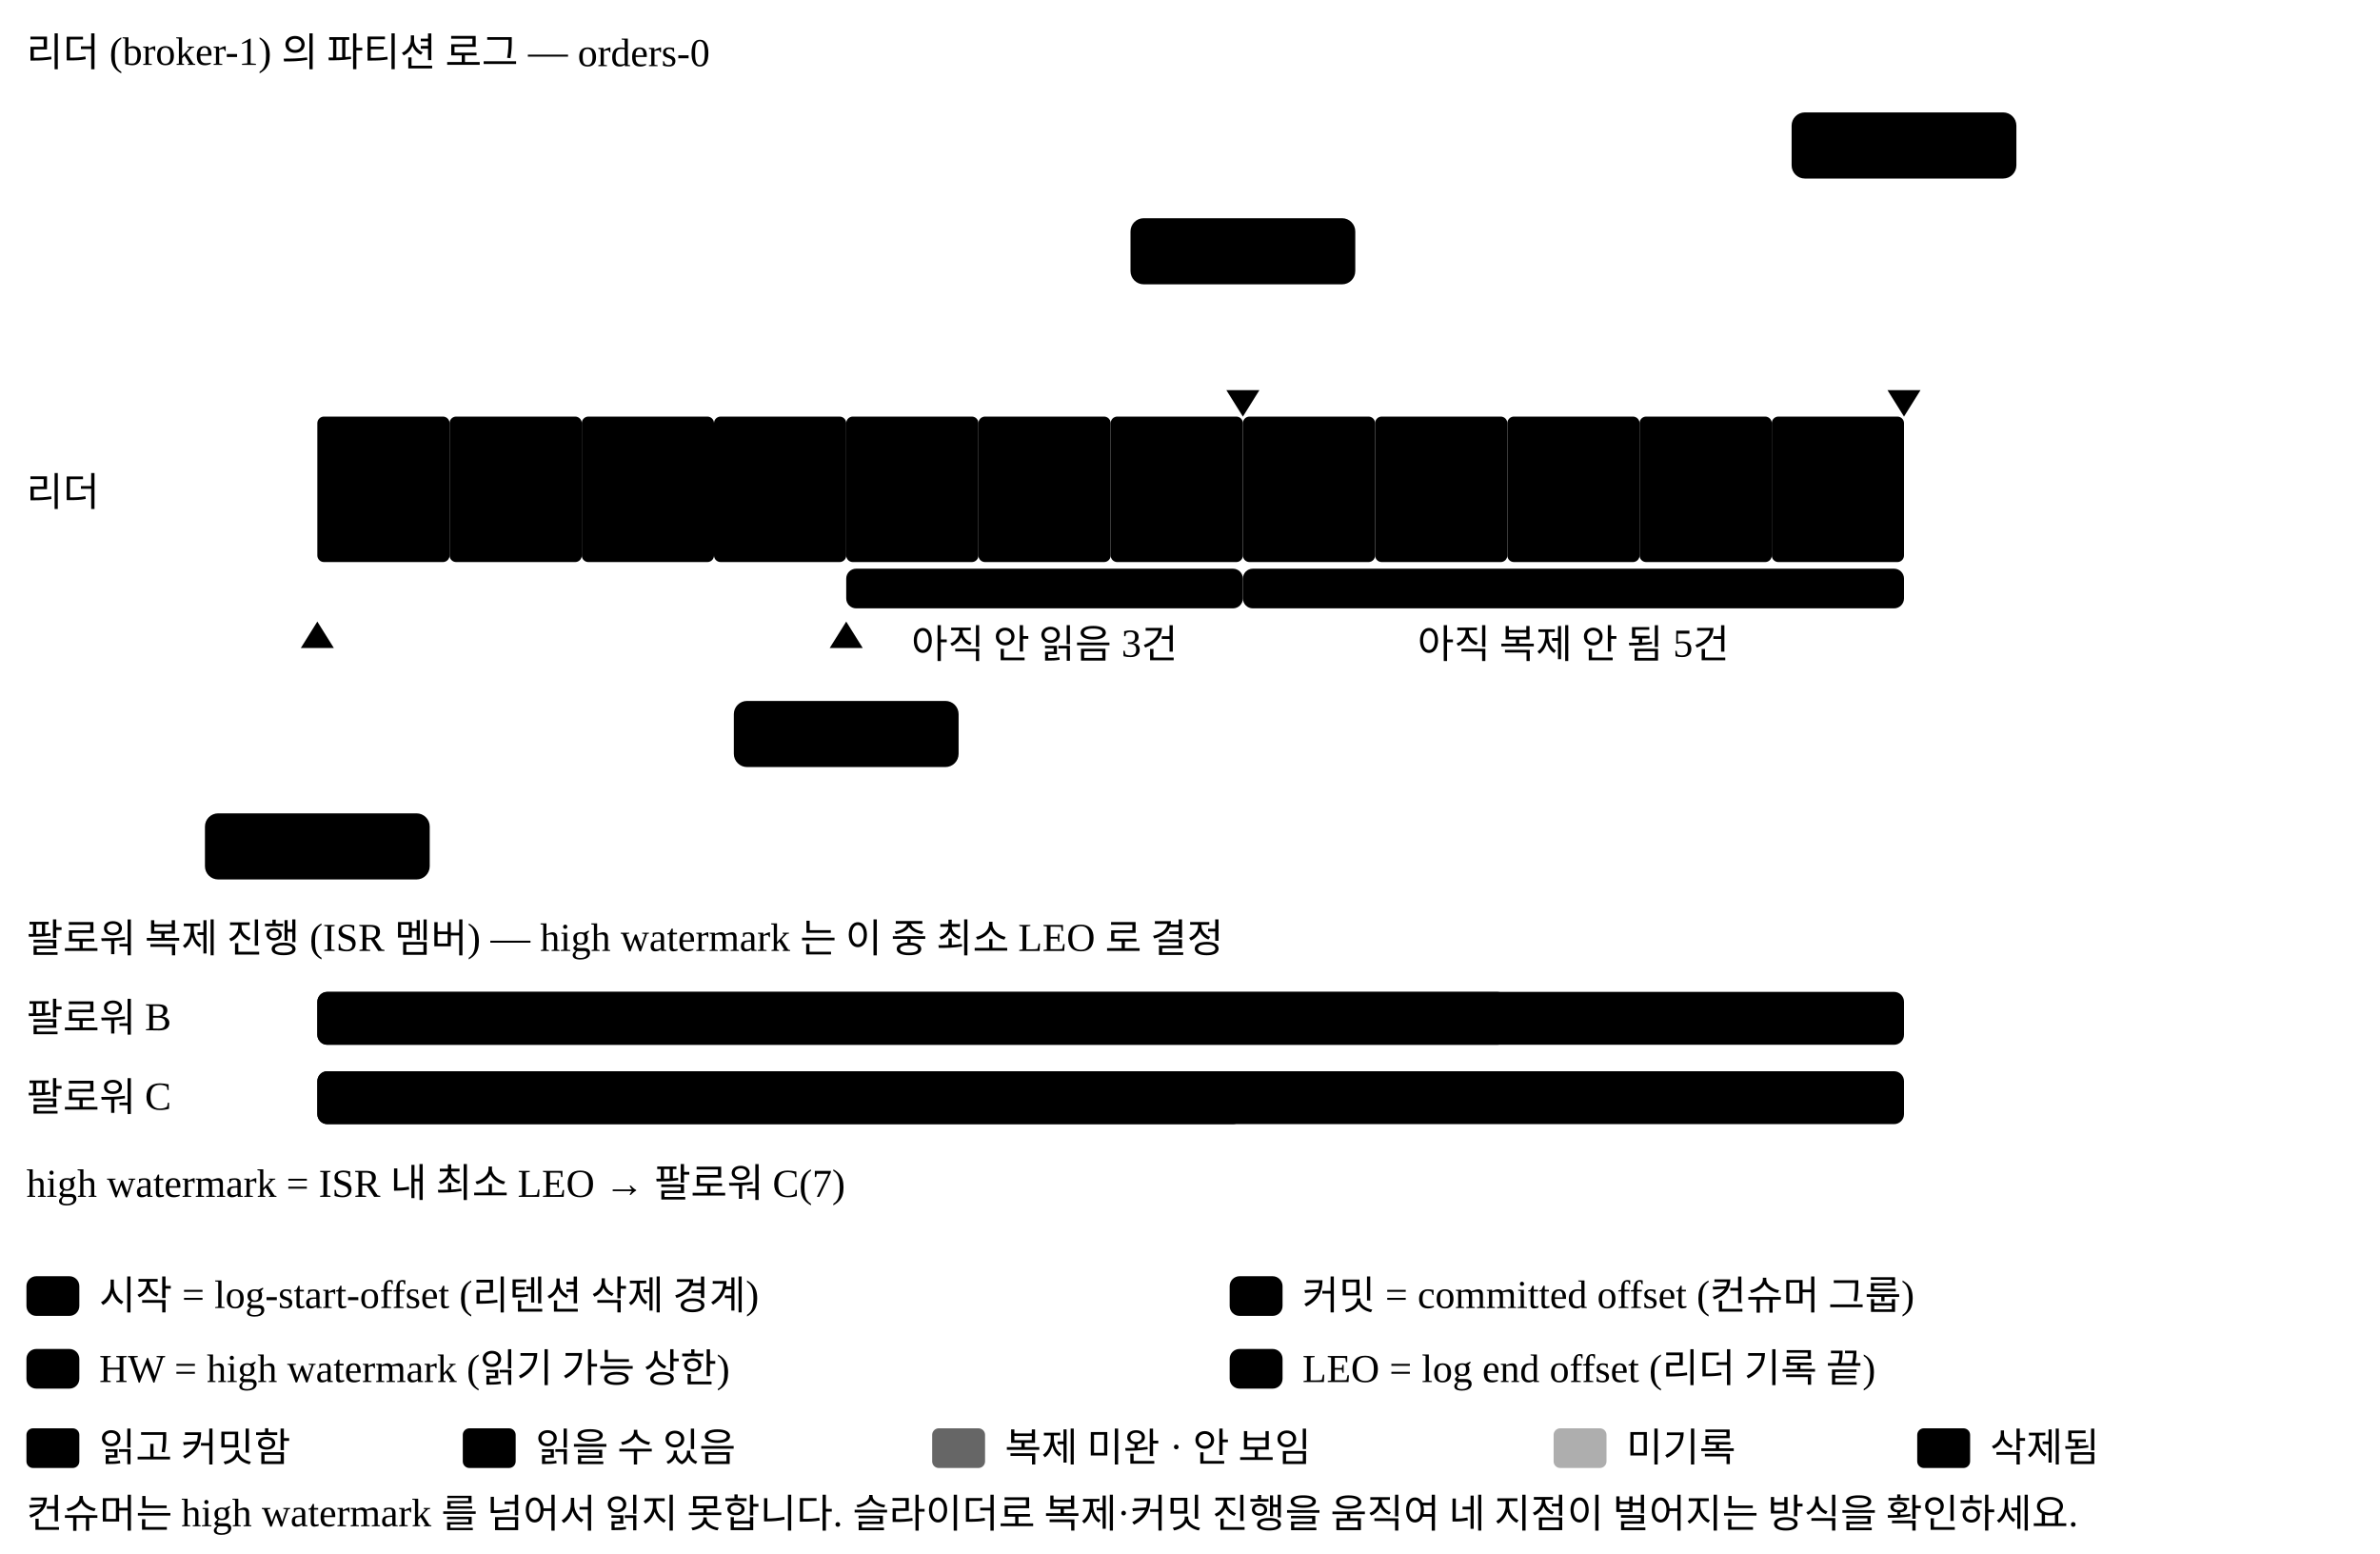
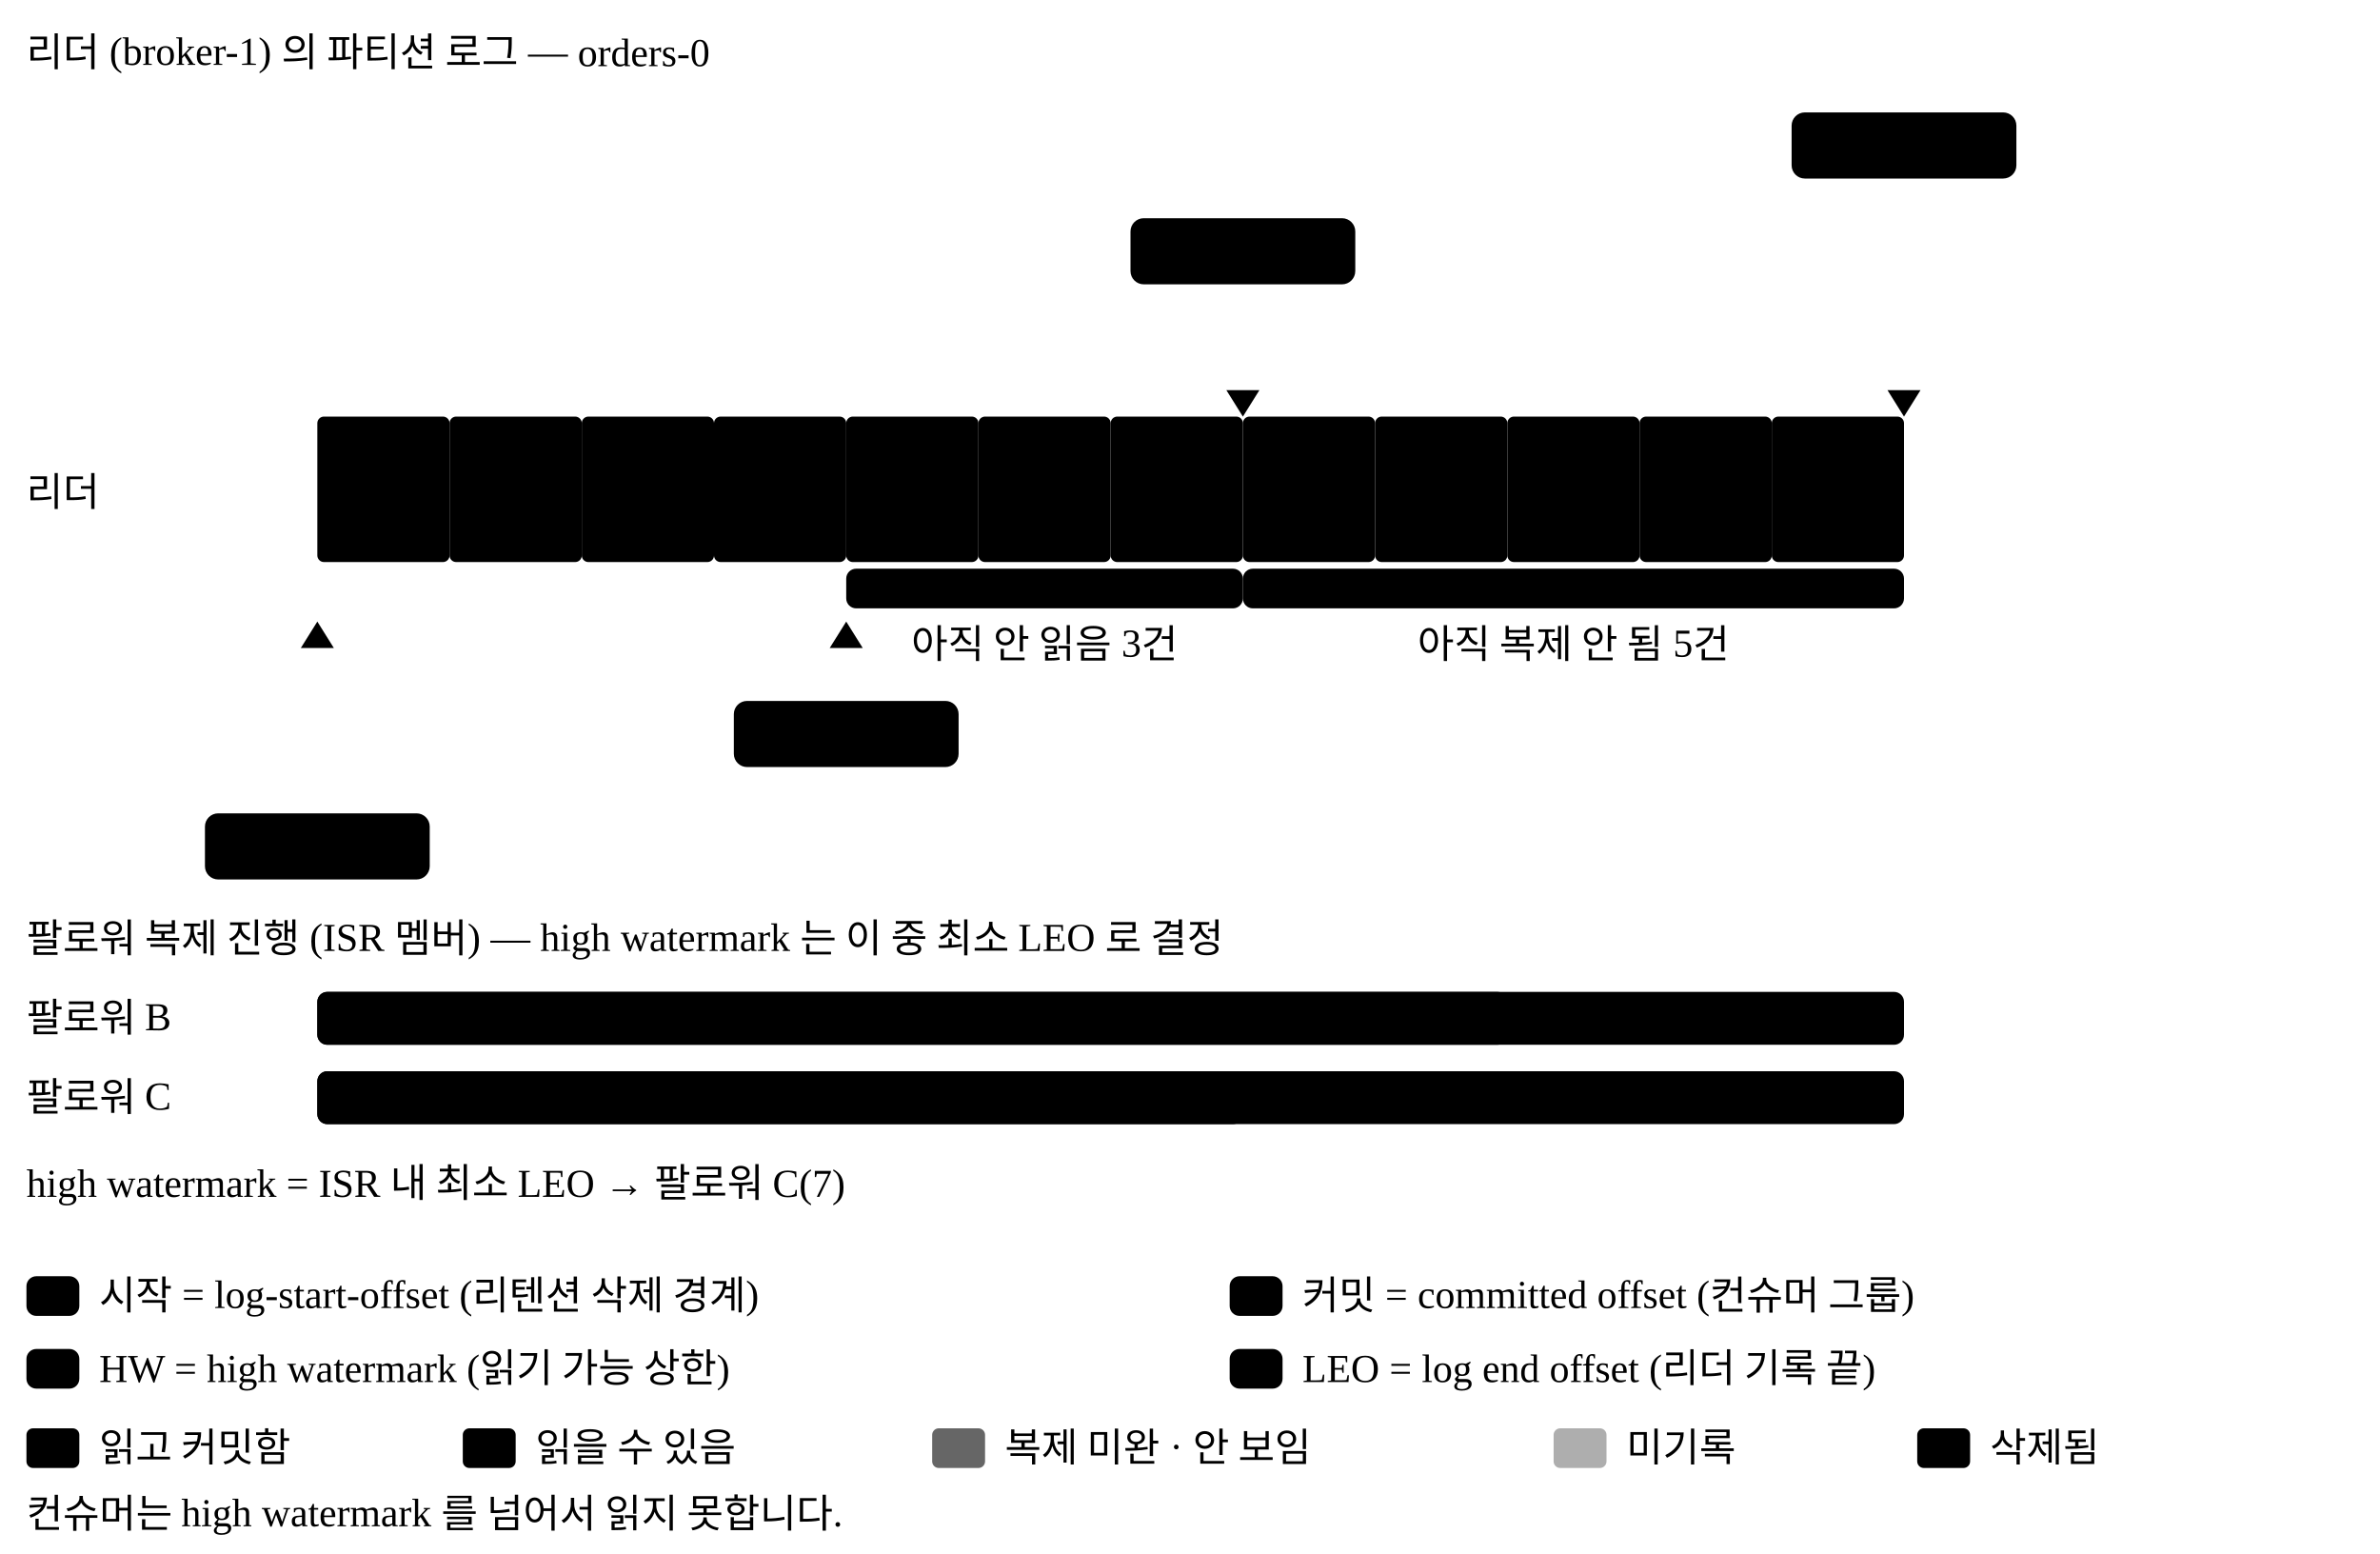
<svg viewBox="0 0 720 470" role="img" class="kg-diagram" aria-labelledby="d012-title d012-desc" preserveAspectRatio="xMidYMid meet">
  <text x="8" y="20" class="dg-fs-md dg-bold">리더 (broker-1) 의 파티션 로그 — <tspan class="dg-mono">orders-0</tspan>
  </text>
  <g data-dg="marker-leo" class="dg-move" transform="translate(576,0)">
    <line class="dg-edge" x1="0" y1="54" x2="0" y2="118" />
    <path class="dg-marker" d="M-5,118 L5,118 L0,126 Z" />
    <rect class="dg-node" x="-34" y="34" width="68" height="20" rx="4" />
    <text class="dg-fs-sm dg-bold" x="-28" y="48" text-anchor="start">LEO</text>
    <text class="dg-fs-sm dg-bold dg-num" x="28" y="48" text-anchor="end" data-dg="val-leo">12</text>
  </g>
  <g data-dg="marker-hw" class="dg-move" transform="translate(376,0)">
    <line class="dg-edge dg-edge--accent dg-edge--dashed" x1="0" y1="86" x2="0" y2="118" />
    <line class="dg-edge dg-edge--accent dg-edge--dashed" x1="0" y1="170" x2="0" y2="344" />
    <path class="dg-marker--accent" d="M-5,118 L5,118 L0,126 Z" />
    <rect class="dg-node dg-node--accent" x="-34" y="66" width="68" height="20" rx="4" />
    <text class="dg-fs-sm dg-bold" x="-28" y="80" text-anchor="start">HW</text>
    <text class="dg-fs-sm dg-bold dg-num" x="28" y="80" text-anchor="end" data-dg="val-hw">7</text>
  </g>
  <g data-dg="cell-0">
    <rect class="dg-node" x="96" y="126" width="40" height="44" rx="2" />
    <text class="dg-fs-sm dg-num" x="116" y="153" text-anchor="middle">0</text>
  </g>
  <g data-dg="cell-1">
    <rect class="dg-node" x="136" y="126" width="40" height="44" rx="2" />
    <text class="dg-fs-sm dg-num" x="156" y="153" text-anchor="middle">1</text>
  </g>
  <g data-dg="cell-2">
    <rect class="dg-node" x="176" y="126" width="40" height="44" rx="2" />
    <text class="dg-fs-sm dg-num" x="196" y="153" text-anchor="middle">2</text>
  </g>
  <g data-dg="cell-3">
    <rect class="dg-node" x="216" y="126" width="40" height="44" rx="2" />
    <text class="dg-fs-sm dg-num" x="236" y="153" text-anchor="middle">3</text>
  </g>
  <g data-dg="cell-4">
    <rect class="dg-node" x="256" y="126" width="40" height="44" rx="2" />
    <text class="dg-fs-sm dg-num" x="276" y="153" text-anchor="middle">4</text>
  </g>
  <g data-dg="cell-5">
    <rect class="dg-node" x="296" y="126" width="40" height="44" rx="2" />
    <text class="dg-fs-sm dg-num" x="316" y="153" text-anchor="middle">5</text>
  </g>
  <g data-dg="cell-6">
    <rect class="dg-node" x="336" y="126" width="40" height="44" rx="2" />
    <text class="dg-fs-sm dg-num" x="356" y="153" text-anchor="middle">6</text>
  </g>
  <g data-dg="cell-7">
    <rect class="dg-node" x="376" y="126" width="40" height="44" rx="2" />
    <text class="dg-fs-sm dg-num" x="396" y="153" text-anchor="middle">7</text>
  </g>
  <g data-dg="cell-8">
    <rect class="dg-node" x="416" y="126" width="40" height="44" rx="2" />
    <text class="dg-fs-sm dg-num" x="436" y="153" text-anchor="middle">8</text>
  </g>
  <g data-dg="cell-9">
    <rect class="dg-node" x="456" y="126" width="40" height="44" rx="2" />
    <text class="dg-fs-sm dg-num" x="476" y="153" text-anchor="middle">9</text>
  </g>
  <g data-dg="cell-10">
    <rect class="dg-node" x="496" y="126" width="40" height="44" rx="2" />
    <text class="dg-fs-sm dg-num" x="516" y="153" text-anchor="middle">10</text>
  </g>
  <g data-dg="cell-11">
    <rect class="dg-node" x="536" y="126" width="40" height="44" rx="2" />
    <text class="dg-fs-sm dg-num" x="556" y="153" text-anchor="middle">11</text>
  </g>
  <text x="8" y="153" class="dg-fs-sm dg-bold">리더</text>
  <rect data-dg="span-unread" class="dg-node dg-node--ok" x="256" y="172" width="120" height="12" rx="3" />
  <rect data-dg="span-unreplicated" class="dg-node dg-node--muted" x="376" y="172" width="200" height="12" rx="3" />
  <text data-dg="label-unread" class="dg-fs-sm" x="316" y="199" text-anchor="middle">아직 안 읽음 3건</text>
  <text data-dg="label-unreplicated" class="dg-fs-sm" x="476" y="199" text-anchor="middle">아직 복제 안 됨 5건</text>
  <g data-dg="marker-lso" class="dg-move" transform="translate(96,0)">
    <line class="dg-edge dg-edge--warn dg-edge--dotted" x1="0" y1="196" x2="0" y2="246" />
    <path class="dg-marker--warn" d="M-5,196 L5,196 L0,188 Z" />
    <rect class="dg-node dg-node--warn" x="-34" y="246" width="68" height="20" rx="4" />
    <text class="dg-fs-sm dg-bold" x="-28" y="260" text-anchor="start">시작</text>
    <text class="dg-fs-sm dg-bold dg-num" x="28" y="260" text-anchor="end" data-dg="val-lso">0</text>
  </g>
  <g data-dg="marker-committed" class="dg-move" transform="translate(256,0)">
    <line class="dg-edge dg-edge--ok" x1="0" y1="196" x2="0" y2="212" />
    <path class="dg-marker--ok" d="M-5,196 L5,196 L0,188 Z" />
    <rect class="dg-node dg-node--ok" x="-34" y="212" width="68" height="20" rx="4" />
    <text class="dg-fs-sm dg-bold" x="-28" y="226" text-anchor="start">커밋</text>
    <text class="dg-fs-sm dg-bold dg-num" x="28" y="226" text-anchor="end" data-dg="val-committed">4</text>
  </g>
  <text x="8" y="288" class="dg-fs-md dg-bold">팔로워 복제 진행 (ISR 멤버) — high watermark 는 이 중 최소 LEO 로 결정</text>
  <rect class="dg-node--empty" x="96" y="300" width="480" height="16" rx="3" />
-   <rect data-dg="follower-bar-b" class="dg-node dg-node--alt" x="96" y="300" width="360" height="16" rx="3" />
+   <rect data-dg="follower-bar-b" class="dg-node dg-node--accent" x="96" y="300" width="360" height="16" rx="3" />
  <text x="8" y="312" class="dg-fs-sm dg-bold">팔로워 B</text>
  <text data-dg="follower-val-b" class="dg-fs-sm dg-num dg-muted" x="462" y="312" text-anchor="start">LEO 9</text>
  <rect class="dg-node--empty" x="96" y="324" width="480" height="16" rx="3" />
-   <rect data-dg="follower-bar-c" class="dg-node dg-node--alt" x="96" y="324" width="280" height="16" rx="3" />
+   <rect data-dg="follower-bar-c" class="dg-node dg-node--accent" x="96" y="324" width="280" height="16" rx="3" />
  <text x="8" y="336" class="dg-fs-sm dg-bold">팔로워 C</text>
  <text data-dg="follower-val-c" class="dg-fs-sm dg-num dg-muted" x="382" y="336" text-anchor="start">LEO 7</text>
  <text data-dg="note-hw" x="8" y="362" class="dg-fs-sm">high watermark = ISR 내 최소 LEO → 팔로워 C(7)</text>
  <line class="dg-grid" x1="8" y1="376" x2="712" y2="376" />
  <rect class="dg-node dg-node--warn" x="8" y="386" width="16" height="12" rx="3" />
  <text class="dg-fs-sm" x="30" y="396">시작 = log-start-offset (리텐션 삭제 경계)</text>
  <rect class="dg-node dg-node--ok" x="372" y="386" width="16" height="12" rx="3" />
  <text class="dg-fs-sm" x="394" y="396">커밋 = committed offset (컨슈머 그룹)</text>
  <rect class="dg-node dg-node--accent" x="8" y="408" width="16" height="12" rx="3" />
  <text class="dg-fs-sm" x="30" y="418">HW = high watermark (읽기 가능 상한)</text>
  <rect class="dg-node" x="372" y="408" width="16" height="12" rx="3" />
  <text class="dg-fs-sm" x="394" y="418">LEO = log end offset (리더 기록 끝)</text>
  <rect class="dg-node dg-node--ok" x="8" y="432" width="16" height="12" rx="2" />
  <text class="dg-fs-sm" x="30" y="442">읽고 커밋함</text>
  <rect class="dg-node dg-node--accent" x="140" y="432" width="16" height="12" rx="2" />
  <text class="dg-fs-sm" x="162" y="442">읽을 수 있음</text>
  <rect class="dg-node" x="282" y="432" width="16" height="12" rx="2" opacity="0.6" />
  <text class="dg-fs-sm" x="304" y="442">복제 미완 · 안 보임</text>
  <rect class="dg-node" x="470" y="432" width="16" height="12" rx="2" opacity="0.32" />
  <text class="dg-fs-sm" x="492" y="442">미기록</text>
  <rect class="dg-node--empty" x="580" y="432" width="16" height="12" rx="2" />
  <text class="dg-fs-sm" x="602" y="442">삭제됨</text>
-   <text class="dg-fs-sm dg-muted" x="8" y="462">컨슈머는 high watermark 를 넘어서 읽지 못합니다. 슬라이더로 복제·커밋 진행을 움직여 네 지점이 벌어지는 방식을 확인하세요.</text>
+   <text class="dg-fs-sm dg-muted" x="8" y="462">컨슈머는 high watermark 를 넘어서 읽지 못합니다.</text>
</svg>
